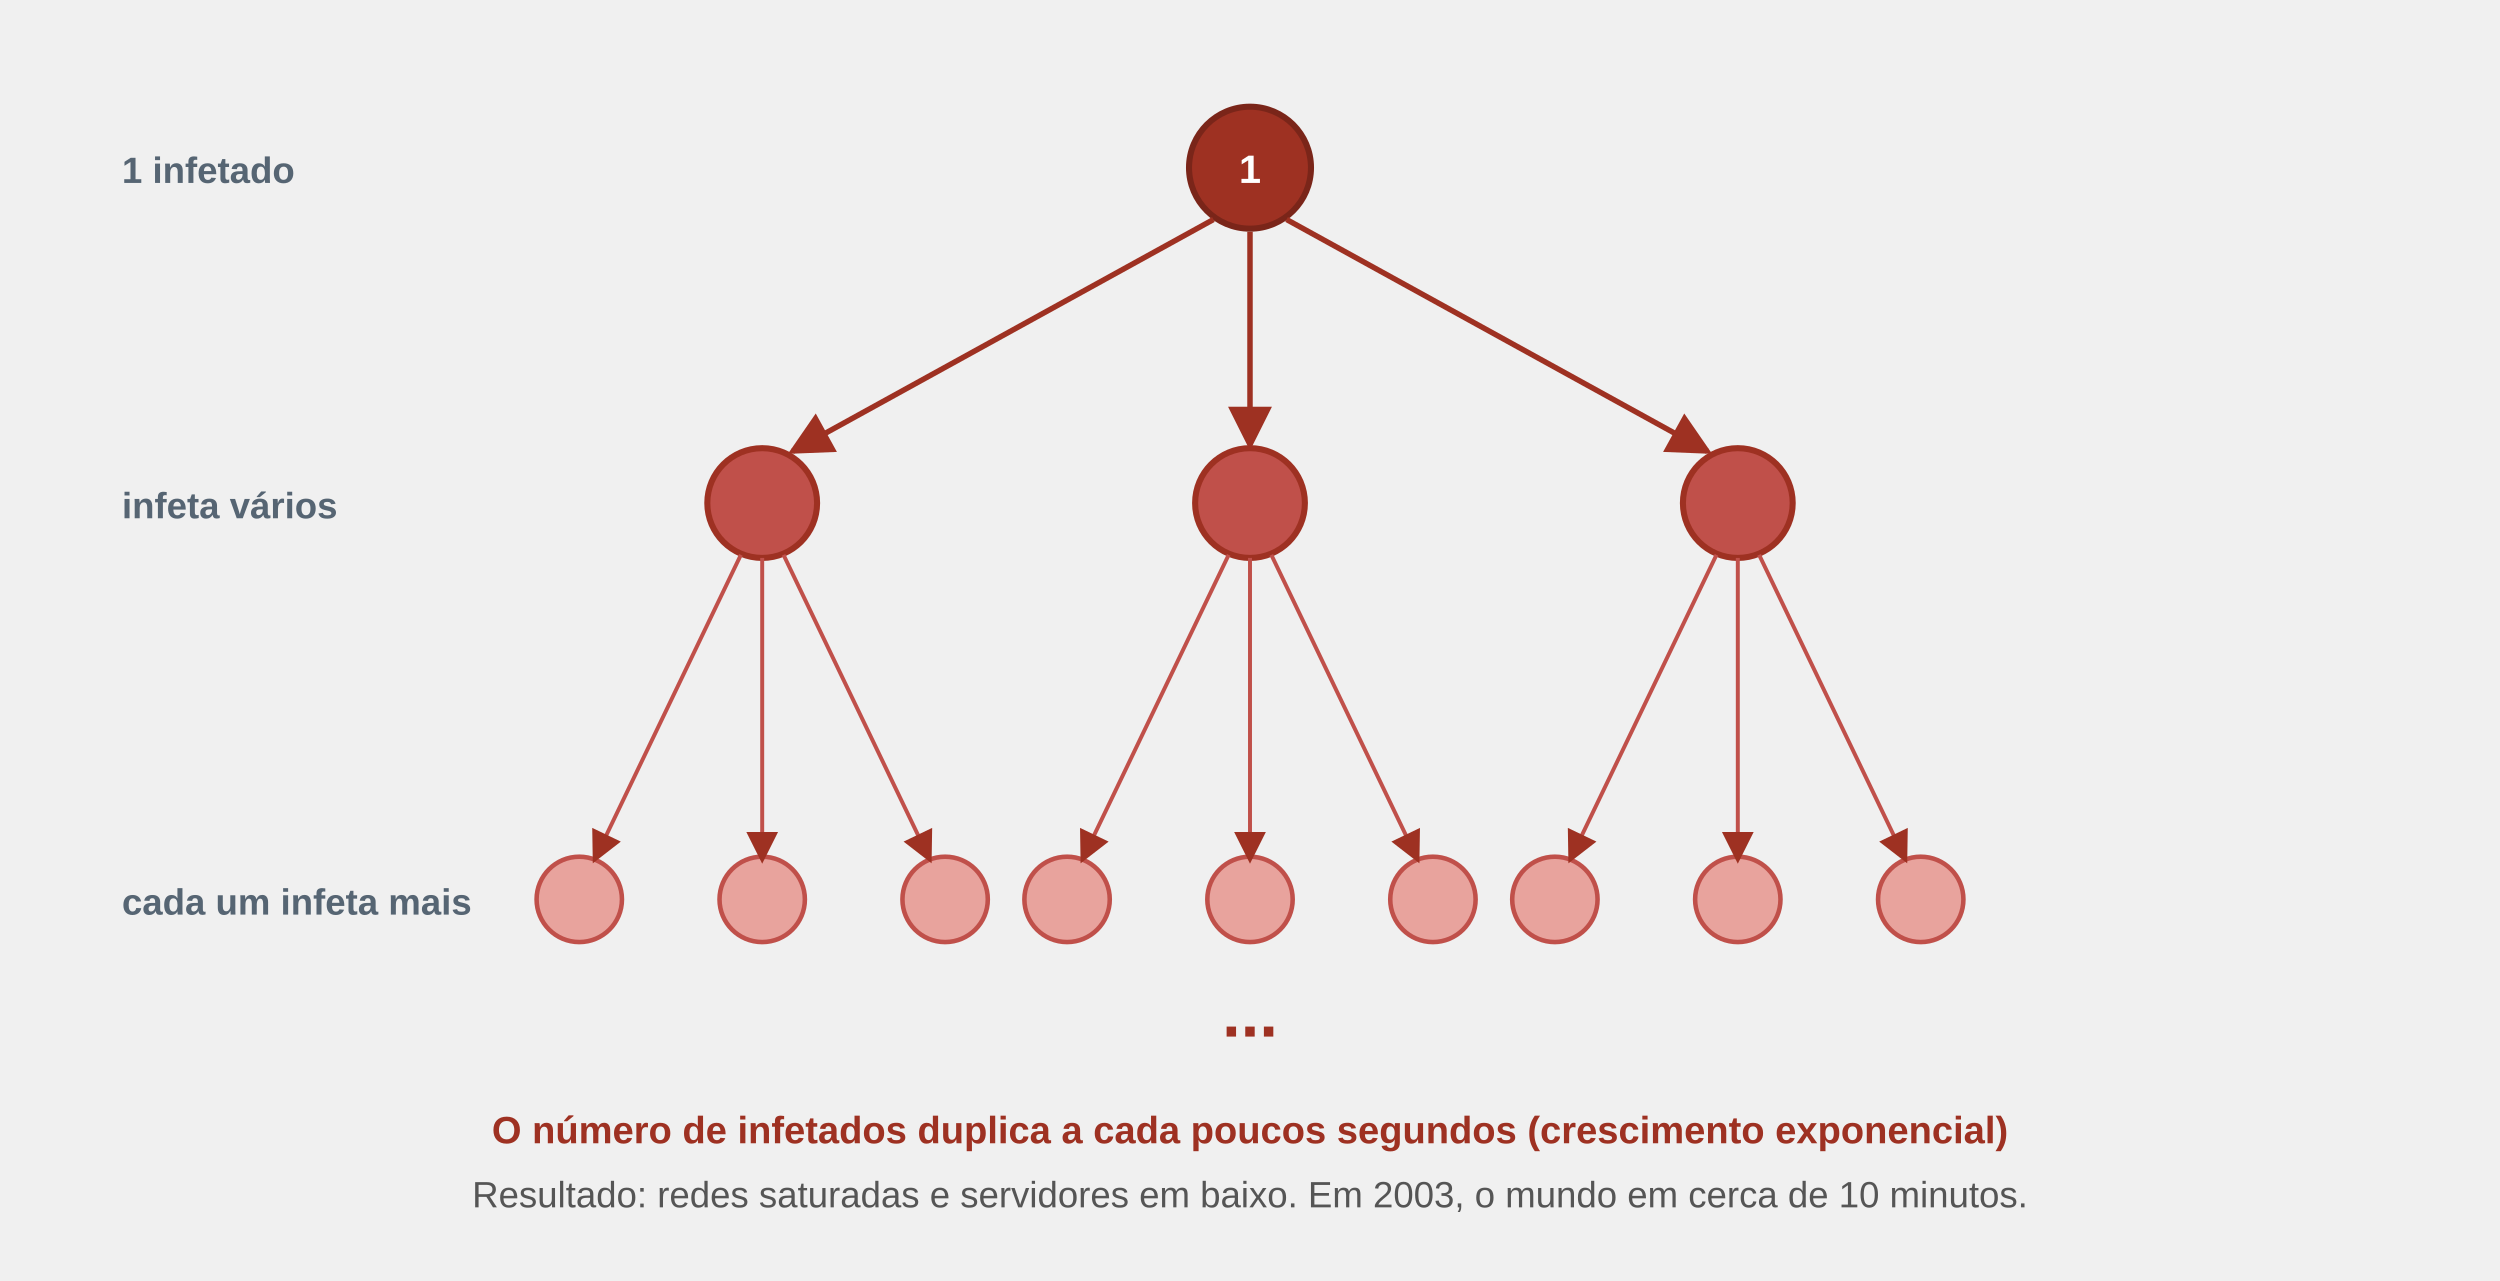
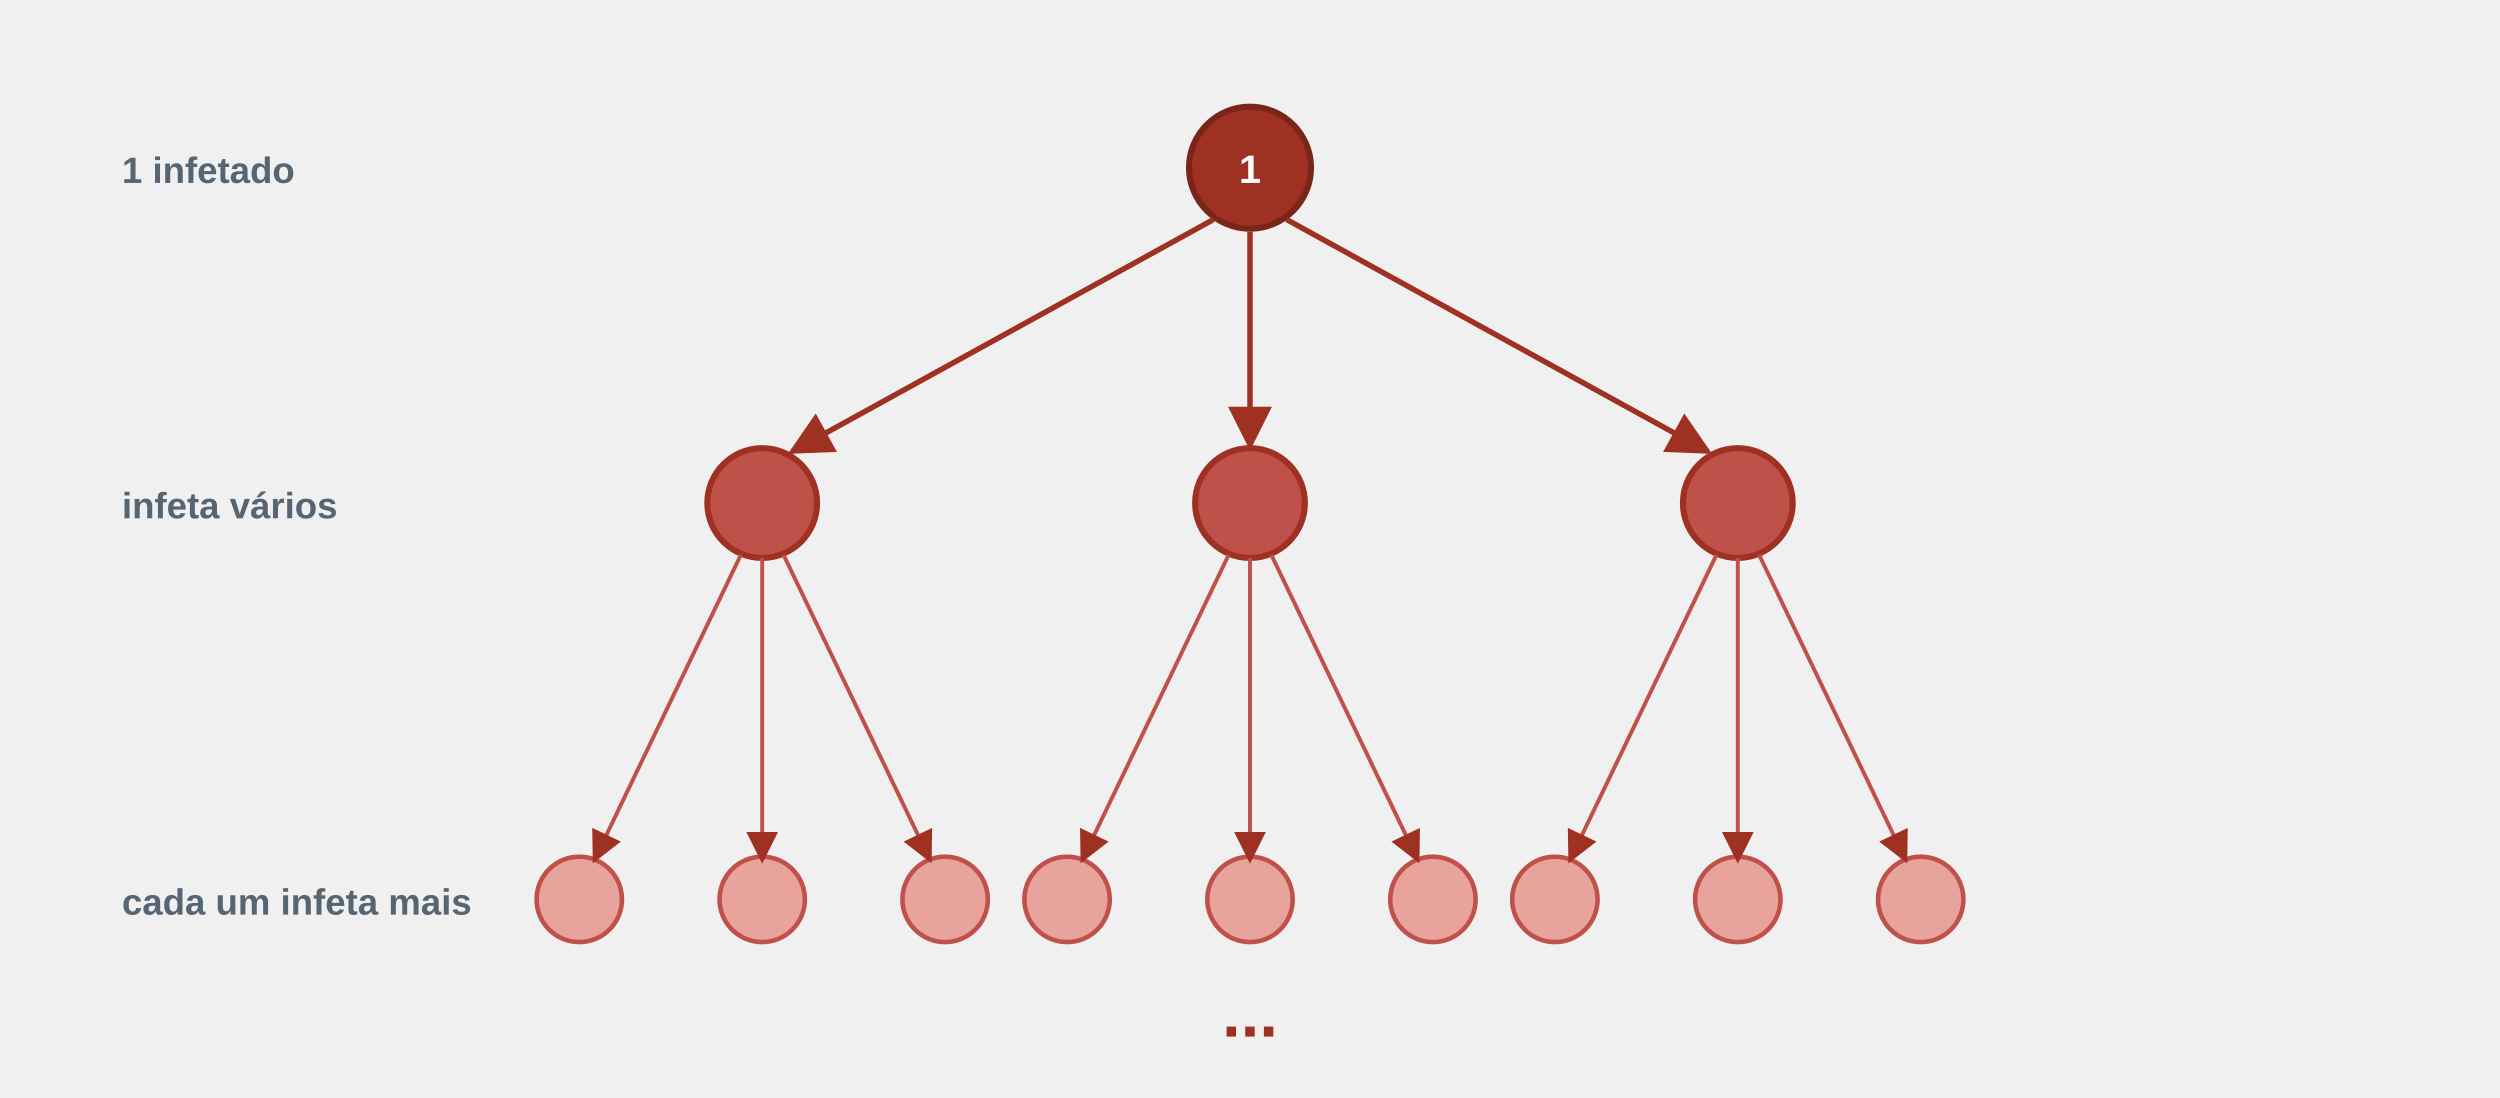
- <svg xmlns="http://www.w3.org/2000/svg" viewBox="0 0 820 420" font-family="Segoe UI, Arial, sans-serif">
+ <svg xmlns="http://www.w3.org/2000/svg" viewBox="0 0 820 360" font-family="Segoe UI, Arial, sans-serif">
  <defs>
    <marker id="aR" markerWidth="10" markerHeight="10" refX="7" refY="4" orient="auto">
      <path d="M0,0 L8,4 L0,8 Z" fill="#9E3122" />
    </marker>
  </defs>
  <text x="40" y="60" font-size="12" font-weight="700" fill="#566573">1 infetado</text>
  <text x="40" y="170" font-size="12" font-weight="700" fill="#566573">infeta vários</text>
  <text x="40" y="300" font-size="12" font-weight="700" fill="#566573">cada um infeta mais</text>
  <circle cx="410" cy="55" r="20" fill="#9E3122" stroke="#7a2519" stroke-width="2" />
  <text x="410" y="60" text-anchor="middle" font-size="13" font-weight="700" fill="#ffffff">1</text>
  <circle cx="250" cy="165" r="18" fill="#c0504a" stroke="#9E3122" stroke-width="2" />
  <circle cx="410" cy="165" r="18" fill="#c0504a" stroke="#9E3122" stroke-width="2" />
  <circle cx="570" cy="165" r="18" fill="#c0504a" stroke="#9E3122" stroke-width="2" />
  <g fill="#e8a39d" stroke="#c0504a" stroke-width="1.5">
    <circle cx="190" cy="295" r="14" />
    <circle cx="250" cy="295" r="14" />
    <circle cx="310" cy="295" r="14" />
    <circle cx="350" cy="295" r="14" />
    <circle cx="410" cy="295" r="14" />
    <circle cx="470" cy="295" r="14" />
    <circle cx="510" cy="295" r="14" />
    <circle cx="570" cy="295" r="14" />
    <circle cx="630" cy="295" r="14" />
  </g>
  <line x1="398" y1="72" x2="260" y2="148" stroke="#9E3122" stroke-width="1.8" marker-end="url(#aR)" />
  <line x1="410" y1="76" x2="410" y2="146" stroke="#9E3122" stroke-width="1.8" marker-end="url(#aR)" />
  <line x1="422" y1="72" x2="560" y2="148" stroke="#9E3122" stroke-width="1.8" marker-end="url(#aR)" />
  <g stroke="#c0504a" stroke-width="1.3" marker-end="url(#aR)">
    <line x1="243" y1="182" x2="195" y2="282" />
    <line x1="250" y1="183" x2="250" y2="282" />
    <line x1="257" y1="182" x2="305" y2="282" />
    <line x1="403" y1="182" x2="355" y2="282" />
    <line x1="410" y1="183" x2="410" y2="282" />
    <line x1="417" y1="182" x2="465" y2="282" />
    <line x1="563" y1="182" x2="515" y2="282" />
    <line x1="570" y1="183" x2="570" y2="282" />
    <line x1="577" y1="182" x2="625" y2="282" />
  </g>
  <text x="410" y="340" text-anchor="middle" font-size="22" font-weight="700" fill="#9E3122">...</text>
-   <text x="410" y="375" text-anchor="middle" font-size="12.5" font-weight="700" fill="#9E3122">O número de infetados duplica a cada poucos segundos (crescimento exponencial)</text>
-   <text x="410" y="396" text-anchor="middle" font-size="12" fill="#555">Resultado: redes saturadas e servidores em baixo. Em 2003, o mundo em cerca de 10 minutos.</text>
</svg>
